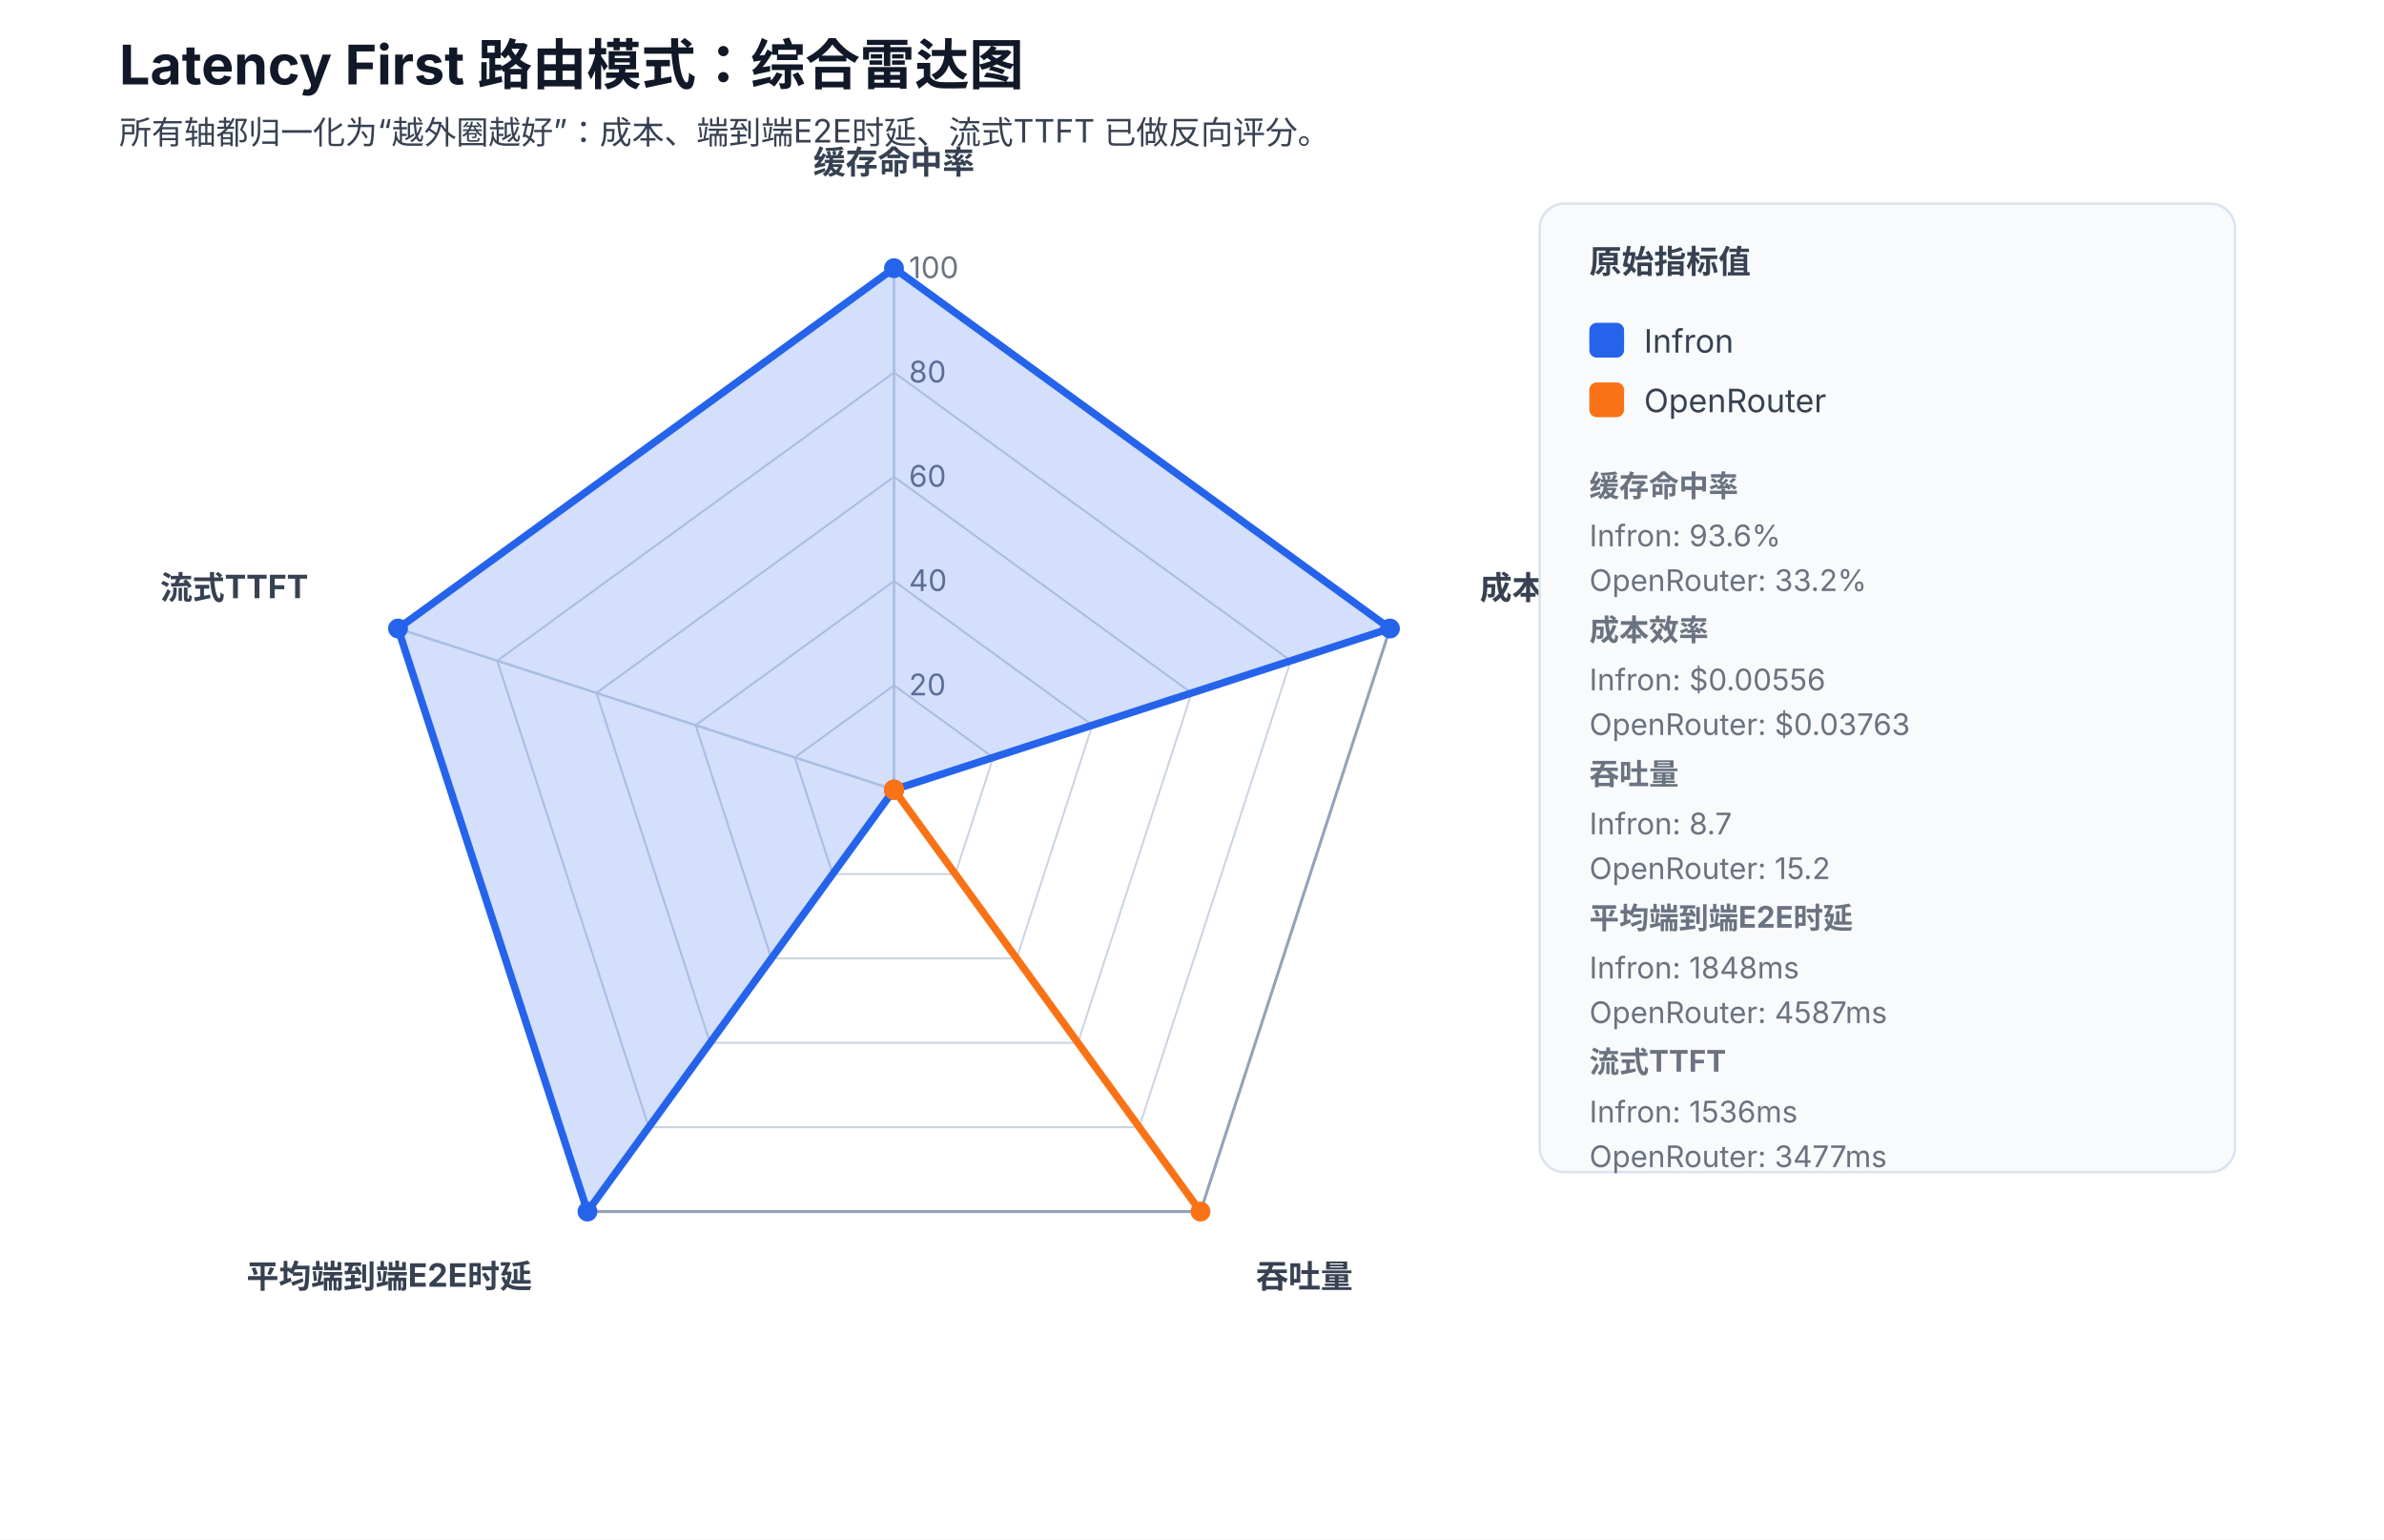
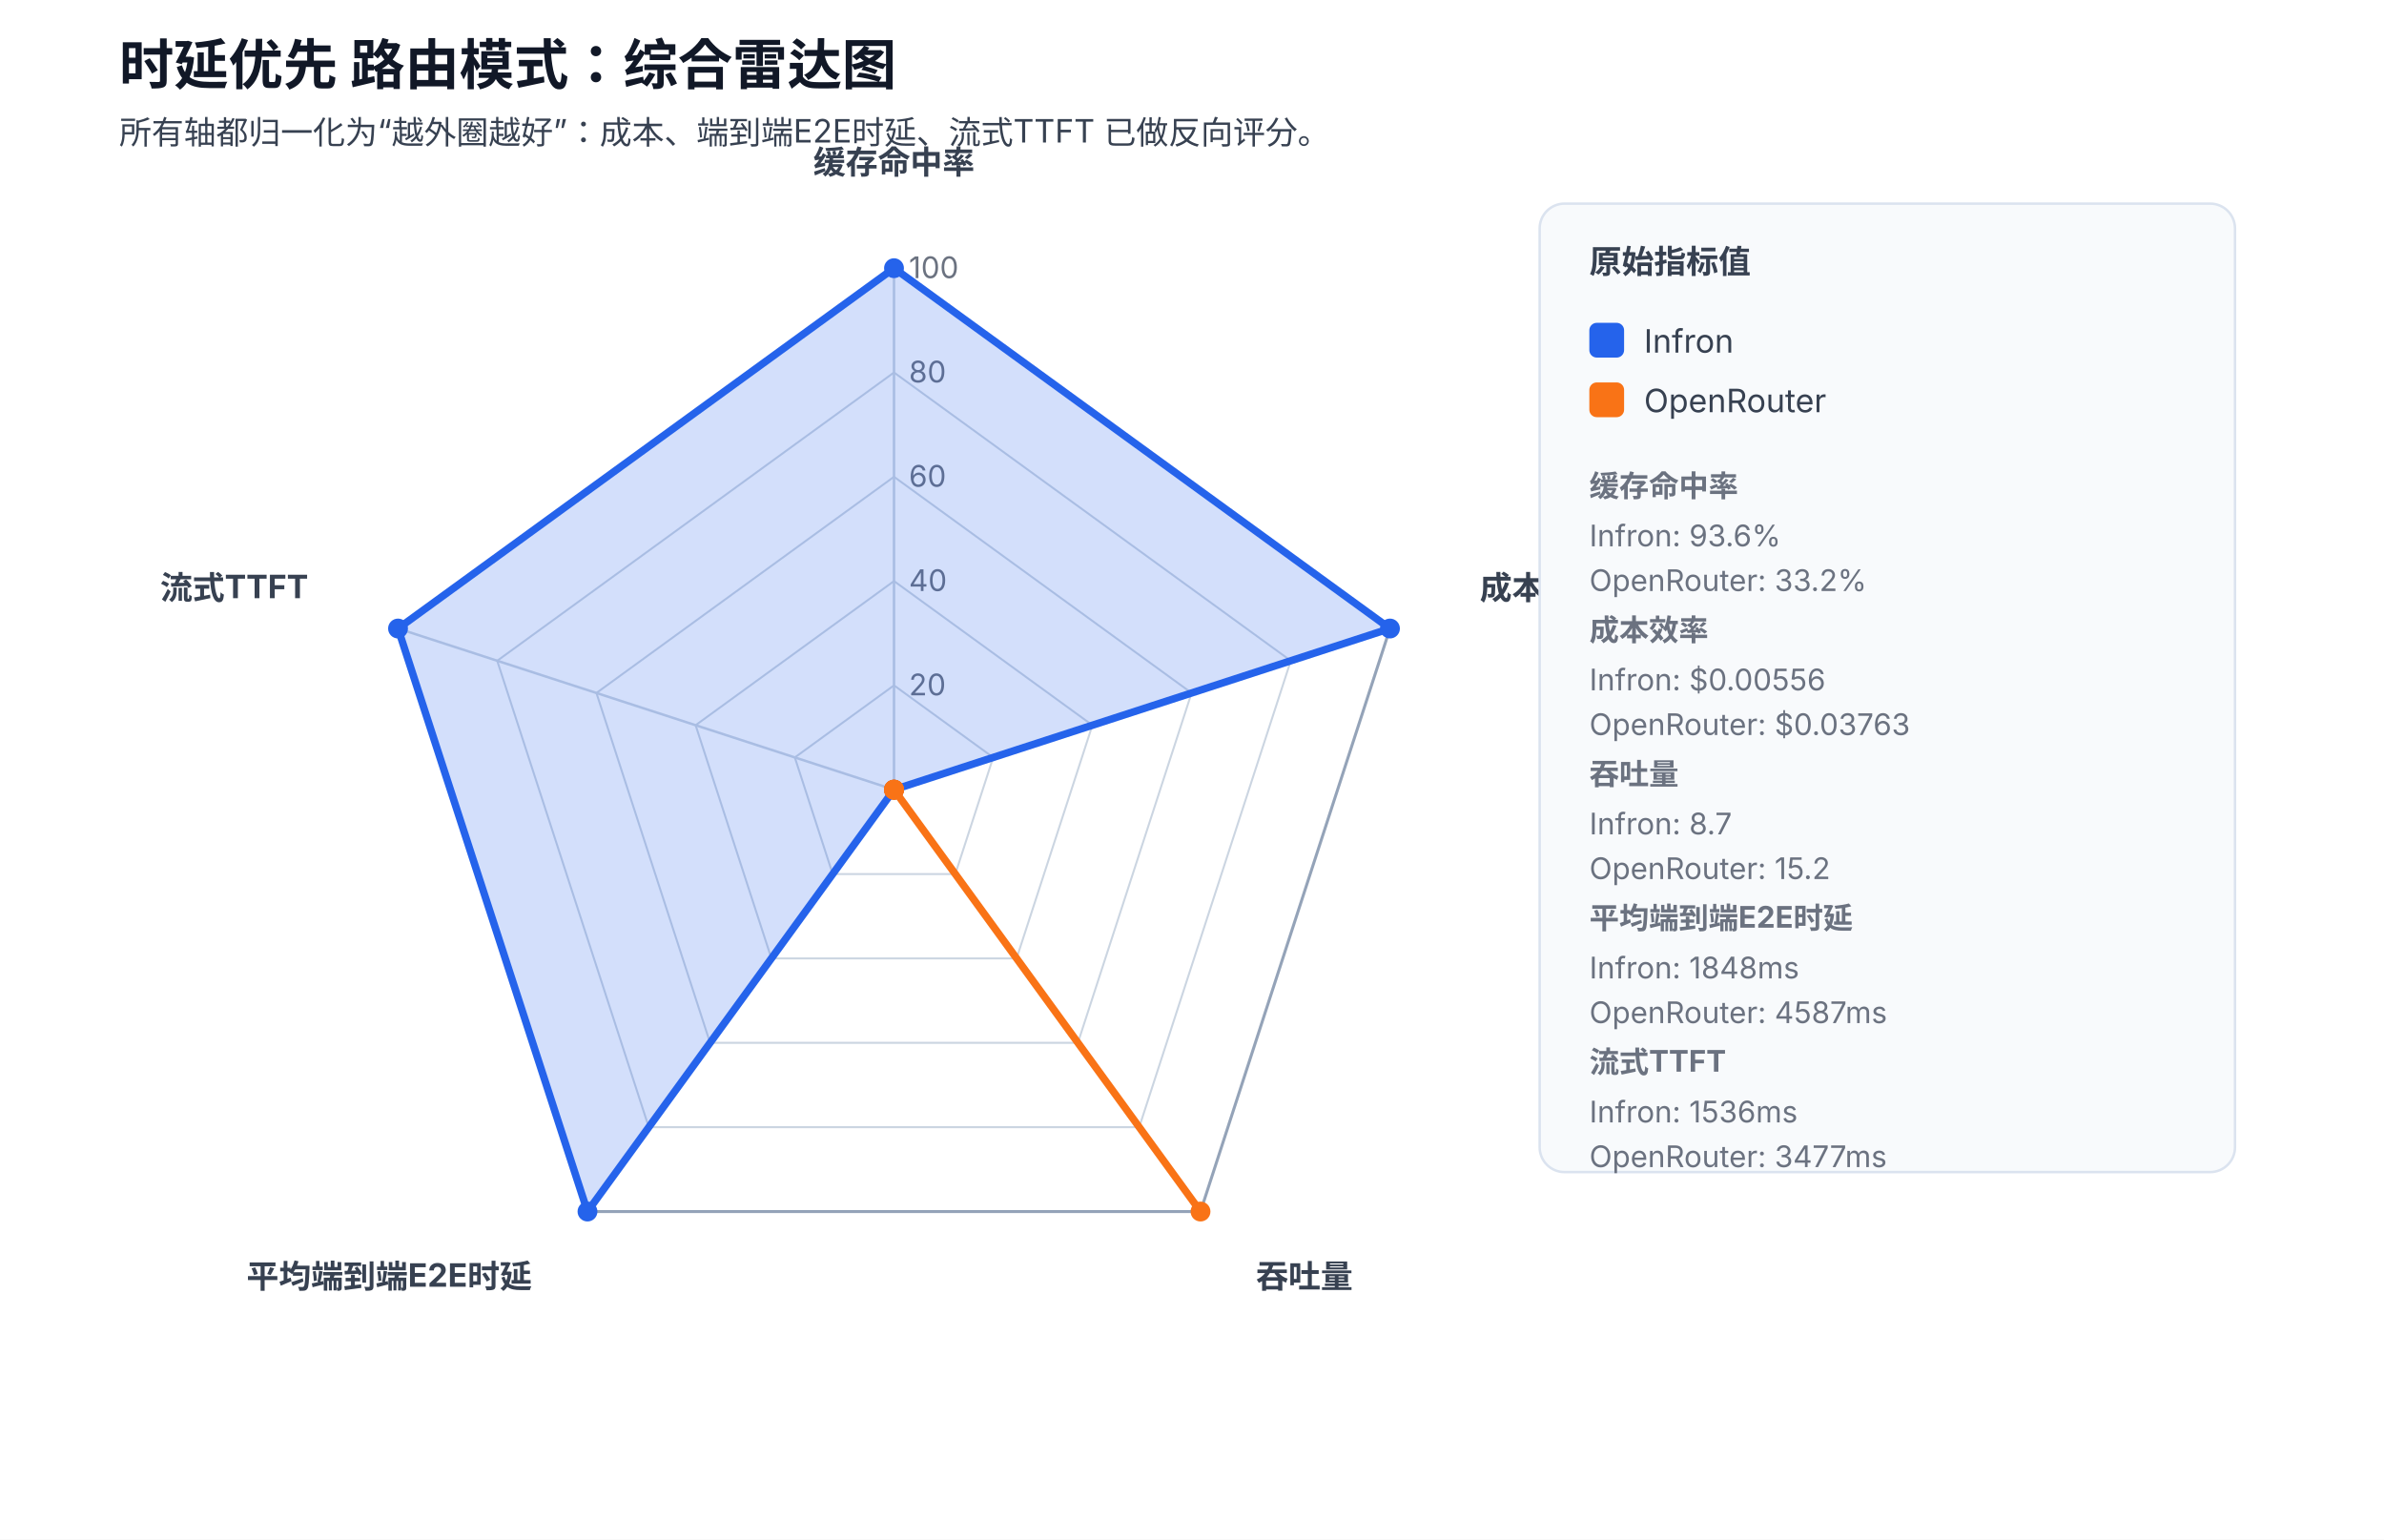
<svg xmlns="http://www.w3.org/2000/svg" width="960" height="620" viewBox="0 0 960 620">
  <style>text{font-family:-apple-system,BlinkMacSystemFont,'Segoe UI',sans-serif;fill:#111827}.title{font-size:22px;font-weight:700}.label{font-size:13px;fill:#374151}.tick{font-size:12px;fill:#6b7280}.value{font-size:12px;fill:#111827}</style>
  <rect width="100%" height="100%" fill="#ffffff" />
-   <text x="48" y="34" class="title">Latency First 路由模式：综合雷达图</text>
+   <text x="48" y="34" class="title">时延优先 路由模式：综合雷达图</text>
  <text x="48" y="58" class="label">所有轴都归一化为“越外圈越好”：成本、端到端E2E时延、流式TTFT 已做反向评分。</text>
  <polygon points="360.00,276.00 399.94,305.02 384.69,351.98 335.31,351.98 320.06,305.02" fill="none" stroke="#cbd5e1" stroke-width="0.8" />
  <text x="366" y="280.00" class="tick">20</text>
  <polygon points="360.00,234.00 439.89,292.04 409.37,385.96 310.63,385.96 280.11,292.04" fill="none" stroke="#cbd5e1" stroke-width="0.8" />
  <text x="366" y="238.00" class="tick">40</text>
  <polygon points="360.00,192.00 479.83,279.06 434.06,419.94 285.94,419.94 240.17,279.06" fill="none" stroke="#cbd5e1" stroke-width="0.8" />
  <text x="366" y="196.00" class="tick">60</text>
  <polygon points="360.00,150.00 519.78,266.09 458.75,453.91 261.25,453.91 200.22,266.09" fill="none" stroke="#cbd5e1" stroke-width="0.8" />
  <text x="366" y="154.00" class="tick">80</text>
  <polygon points="360.00,108.00 559.72,253.11 483.43,487.89 236.57,487.89 160.28,253.11" fill="none" stroke="#94a3b8" stroke-width="1.2" />
  <text x="366" y="112.00" class="tick">100</text>
  <line x1="360" y1="318" x2="360.00" y2="108.00" stroke="#cbd5e1" />
  <text x="360.00" y="70.00" class="label" font-weight="700" text-anchor="middle">缓存命中率</text>
  <line x1="360" y1="318" x2="559.72" y2="253.11" stroke="#cbd5e1" />
  <text x="595.86" y="241.36" class="label" font-weight="700" text-anchor="start">成本效率</text>
  <line x1="360" y1="318" x2="483.43" y2="487.89" stroke="#cbd5e1" />
  <text x="505.77" y="518.64" class="label" font-weight="700" text-anchor="start">吞吐量</text>
  <line x1="360" y1="318" x2="236.57" y2="487.89" stroke="#cbd5e1" />
  <text x="214.23" y="518.64" class="label" font-weight="700" text-anchor="end">平均端到端E2E时延</text>
  <line x1="360" y1="318" x2="160.28" y2="253.11" stroke="#cbd5e1" />
  <text x="124.14" y="241.36" class="label" font-weight="700" text-anchor="end">流式TTFT</text>
  <polygon points="360.00,108.00 559.72,253.11 360.00,318.00 236.57,487.89 160.28,253.11" fill="#2563eb" fill-opacity="0.20" stroke="#2563eb" stroke-width="3" />
  <circle cx="360.00" cy="108.00" r="4" fill="#2563eb" />
  <circle cx="559.72" cy="253.11" r="4" fill="#2563eb" />
  <circle cx="360.00" cy="318.00" r="4" fill="#2563eb" />
  <circle cx="236.57" cy="487.89" r="4" fill="#2563eb" />
  <circle cx="160.28" cy="253.11" r="4" fill="#2563eb" />
  <polygon points="360.00,318.00 360.00,318.00 483.43,487.89 360.00,318.00 360.00,318.00" fill="#f97316" fill-opacity="0.20" stroke="#f97316" stroke-width="3" />
  <circle cx="360.00" cy="318.00" r="4" fill="#f97316" />
  <circle cx="360.00" cy="318.00" r="4" fill="#f97316" />
  <circle cx="483.43" cy="487.89" r="4" fill="#f97316" />
  <circle cx="360.00" cy="318.00" r="4" fill="#f97316" />
  <circle cx="360.00" cy="318.00" r="4" fill="#f97316" />
  <rect x="620" y="82" width="280" height="390" rx="10" fill="#f8fafc" stroke="#dbe3ef" />
  <text x="640" y="110" class="label" font-weight="800">原始指标值</text>
  <rect x="640" y="130" width="14" height="14" rx="3" fill="#2563eb" />
  <text x="662" y="142" class="label">Infron</text>
  <rect x="640" y="154" width="14" height="14" rx="3" fill="#f97316" />
  <text x="662" y="166" class="label">OpenRouter</text>
  <text x="640" y="200" class="tick" font-weight="700">缓存命中率</text>
  <text x="640" y="220" class="tick">Infron: 93.6%</text>
  <text x="640" y="238" class="tick">OpenRouter: 33.2%</text>
  <text x="640" y="258" class="tick" font-weight="700">成本效率</text>
  <text x="640" y="278" class="tick">Infron: $0.00556</text>
  <text x="640" y="296" class="tick">OpenRouter: $0.03763</text>
  <text x="640" y="316" class="tick" font-weight="700">吞吐量</text>
  <text x="640" y="336" class="tick">Infron: 8.7</text>
  <text x="640" y="354" class="tick">OpenRouter: 15.2</text>
  <text x="640" y="374" class="tick" font-weight="700">平均端到端E2E时延</text>
  <text x="640" y="394" class="tick">Infron: 1848ms</text>
  <text x="640" y="412" class="tick">OpenRouter: 4587ms</text>
  <text x="640" y="432" class="tick" font-weight="700">流式TTFT</text>
  <text x="640" y="452" class="tick">Infron: 1536ms</text>
  <text x="640" y="470" class="tick">OpenRouter: 3477ms</text>
</svg>
